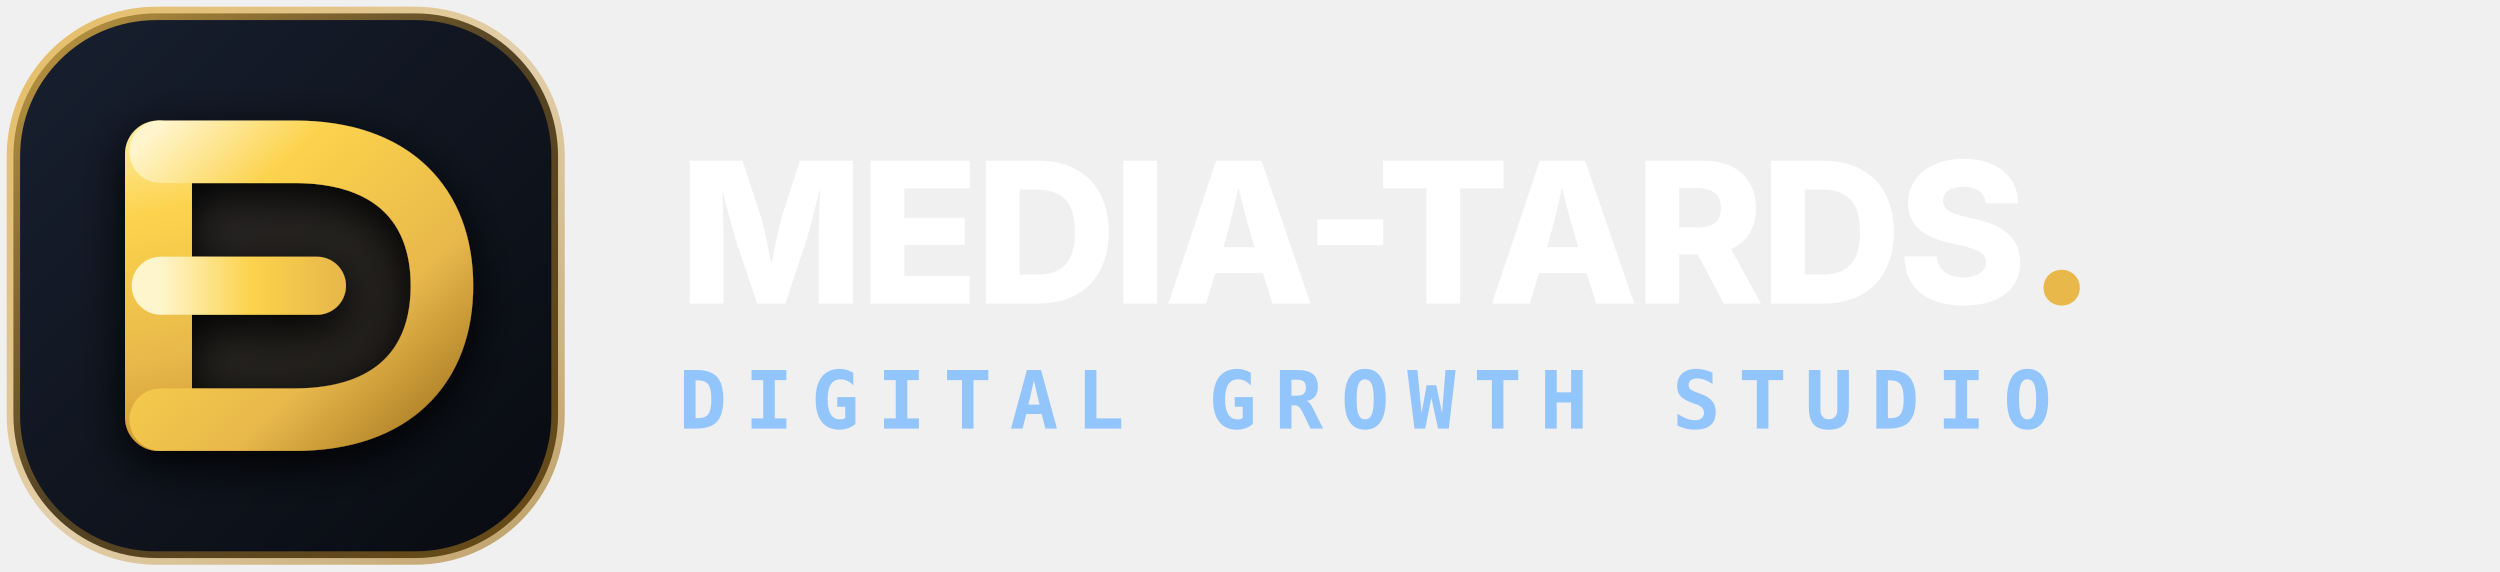
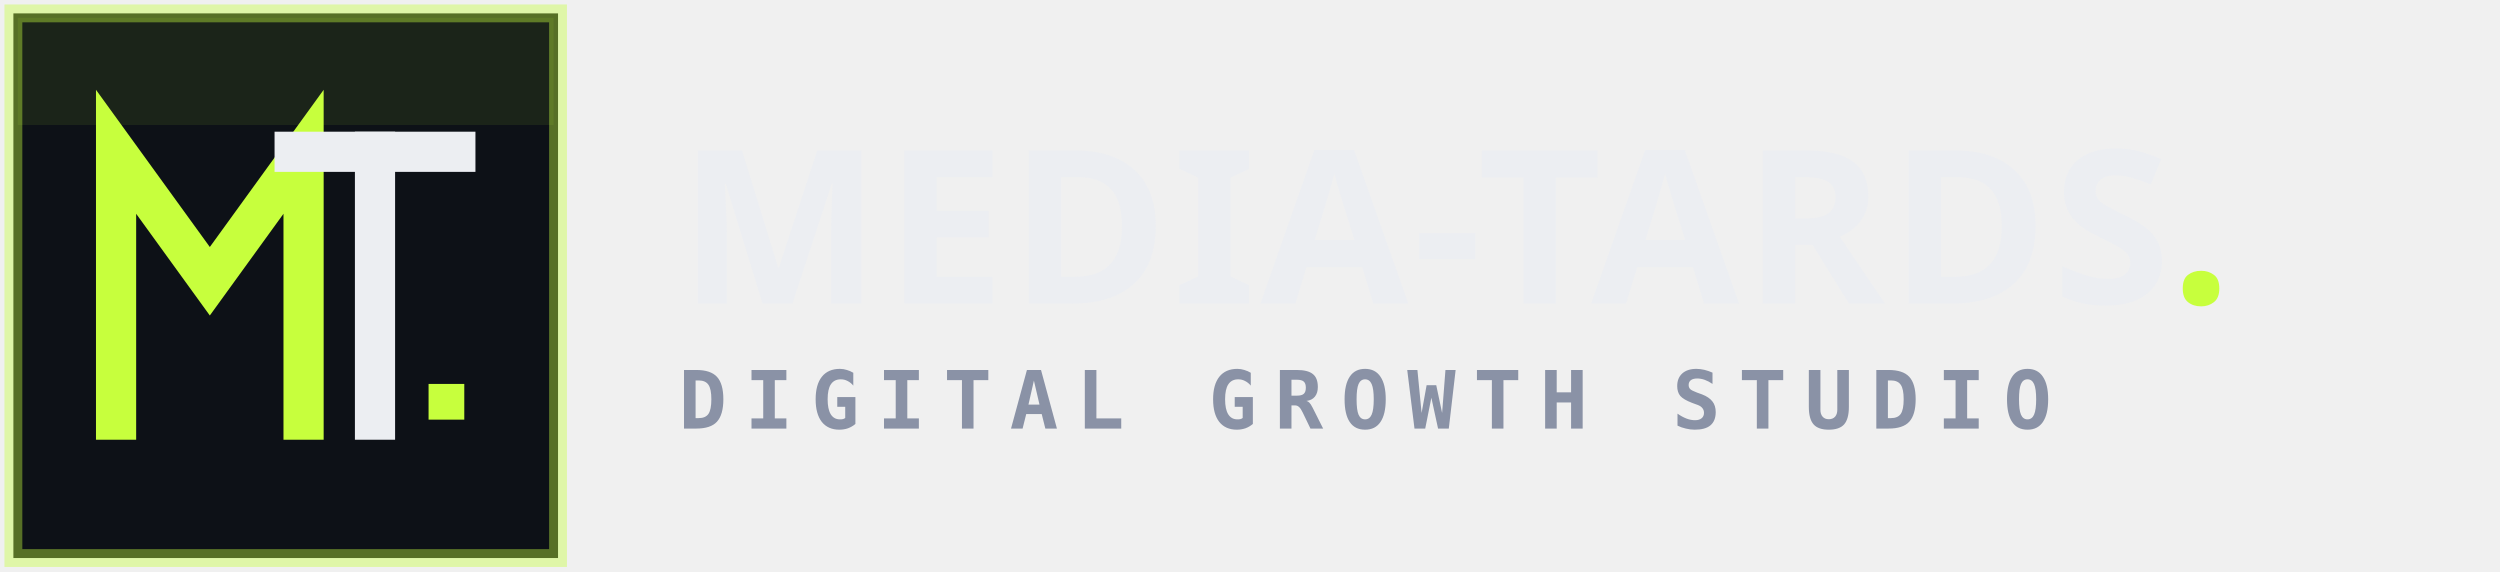
<svg xmlns="http://www.w3.org/2000/svg" viewBox="0 0 280 64" fill="none">
-   <defs>
-     <linearGradient id="lw-bg" x1="0" y1="0" x2="64" y2="64" gradientUnits="userSpaceOnUse">
-       <stop offset="0%" stop-color="#182030" />
-       <stop offset="100%" stop-color="#080A0F" />
-     </linearGradient>
-     <linearGradient id="lw-border" x1="0" y1="0" x2="64" y2="64" gradientUnits="userSpaceOnUse">
-       <stop offset="0%" stop-color="#E8B84B" stop-opacity="0.85" />
-       <stop offset="50%" stop-color="#C9922A" stop-opacity="0.35" />
-       <stop offset="100%" stop-color="#9B6E1A" stop-opacity="0.65" />
-     </linearGradient>
-     <linearGradient id="lw-spine" x1="14" y1="12" x2="22" y2="52" gradientUnits="userSpaceOnUse">
-       <stop offset="0%" stop-color="#FFF0B3" />
-       <stop offset="30%" stop-color="#FCD34D" />
-       <stop offset="70%" stop-color="#E8B84B" />
-       <stop offset="100%" stop-color="#C9922A" />
-     </linearGradient>
-     <linearGradient id="lw-loop" x1="18" y1="14" x2="52" y2="50" gradientUnits="userSpaceOnUse">
-       <stop offset="0%" stop-color="#FFF5CC" />
-       <stop offset="25%" stop-color="#FCD34D" />
-       <stop offset="65%" stop-color="#E8B84B" />
-       <stop offset="100%" stop-color="#9B6E1A" />
-     </linearGradient>
-     <linearGradient id="lw-mid" x1="18" y1="32" x2="38" y2="32" gradientUnits="userSpaceOnUse">
-       <stop offset="0%" stop-color="#FFF5CC" />
-       <stop offset="50%" stop-color="#FCD34D" />
-       <stop offset="100%" stop-color="#E8B84B" />
-     </linearGradient>
-     <filter id="lw-glow" x="4" y="4" width="56" height="56" filterUnits="userSpaceOnUse">
-       <feDropShadow dx="0" dy="1.5" stdDeviation="2.5" floodColor="#C9922A" floodOpacity="0.4" />
-     </filter>
-   </defs>
  <g transform="translate(0, 0)">
-     <rect x="1.5" y="1.5" width="61" height="61" rx="16" fill="url(#lw-bg)" stroke="url(#lw-border)" stroke-width="1.5" />
-     <circle cx="32" cy="32" r="18" fill="#C9922A" opacity="0.12" />
-     <g filter="url(#lw-glow)">
-       <rect x="14" y="13.5" width="7.5" height="37" rx="3.75" fill="url(#lw-spine)" />
-       <path d="M 18 17 L 33 17 C 44 17 49.5 23 49.5 32 C 49.5 41 44 47 33 47 L 18 47" stroke="url(#lw-loop)" stroke-width="7" stroke-linecap="round" stroke-linejoin="round" />
-       <path d="M 18 32 L 35.5 32" stroke="url(#lw-mid)" stroke-width="6.5" stroke-linecap="round" />
+     <rect x="1.5" y="1.5" width="61" height="61" fill="#0D1117" stroke="#C7FF3D" stroke-opacity="0.4" stroke-width="2" />
+     <rect x="2" y="2" width="60" height="12" fill="#C7FF3D" fill-opacity="0.08" />
+     <g stroke-linecap="square" stroke-linejoin="miter">
+       <path d="M 13 47 L 13 17 L 23.5 31.5 L 34 17 L 34 47" stroke="#C7FF3D" stroke-width="4.5" />
+       <path d="M 33 17 L 51 17" stroke="#ECEEF2" stroke-width="4.5" />
+       <path d="M 42 17 L 42 47" stroke="#ECEEF2" stroke-width="4.5" />
    </g>
+     <rect x="48" y="43" width="4" height="4" fill="#C7FF3D" />
  </g>
-   <text x="76" y="34" font-family="'Plus Jakarta Sans', Inter, system-ui, sans-serif" font-weight="800" font-size="22" fill="#FFFFFF" letter-spacing="-0.5">
-     MEDIA-TARDS<tspan fill="#E8B84B">.</tspan>
+   <text x="76" y="34" font-family="'Barlow Condensed', 'Space Grotesk', system-ui, sans-serif" font-weight="900" font-size="24" fill="#ECEEF2" letter-spacing="0.5">
+     MEDIA-TARDS<tspan fill="#C7FF3D">.</tspan>
  </text>
-   <text x="76" y="48" font-family="'JetBrains Mono', monospace" font-weight="600" font-size="9" fill="#93C5FD" letter-spacing="2">
+   <text x="76" y="48" font-family="'JetBrains Mono', monospace" font-weight="700" font-size="9" fill="#8A92A6" letter-spacing="2">
    DIGITAL GROWTH STUDIO
  </text>
</svg>
